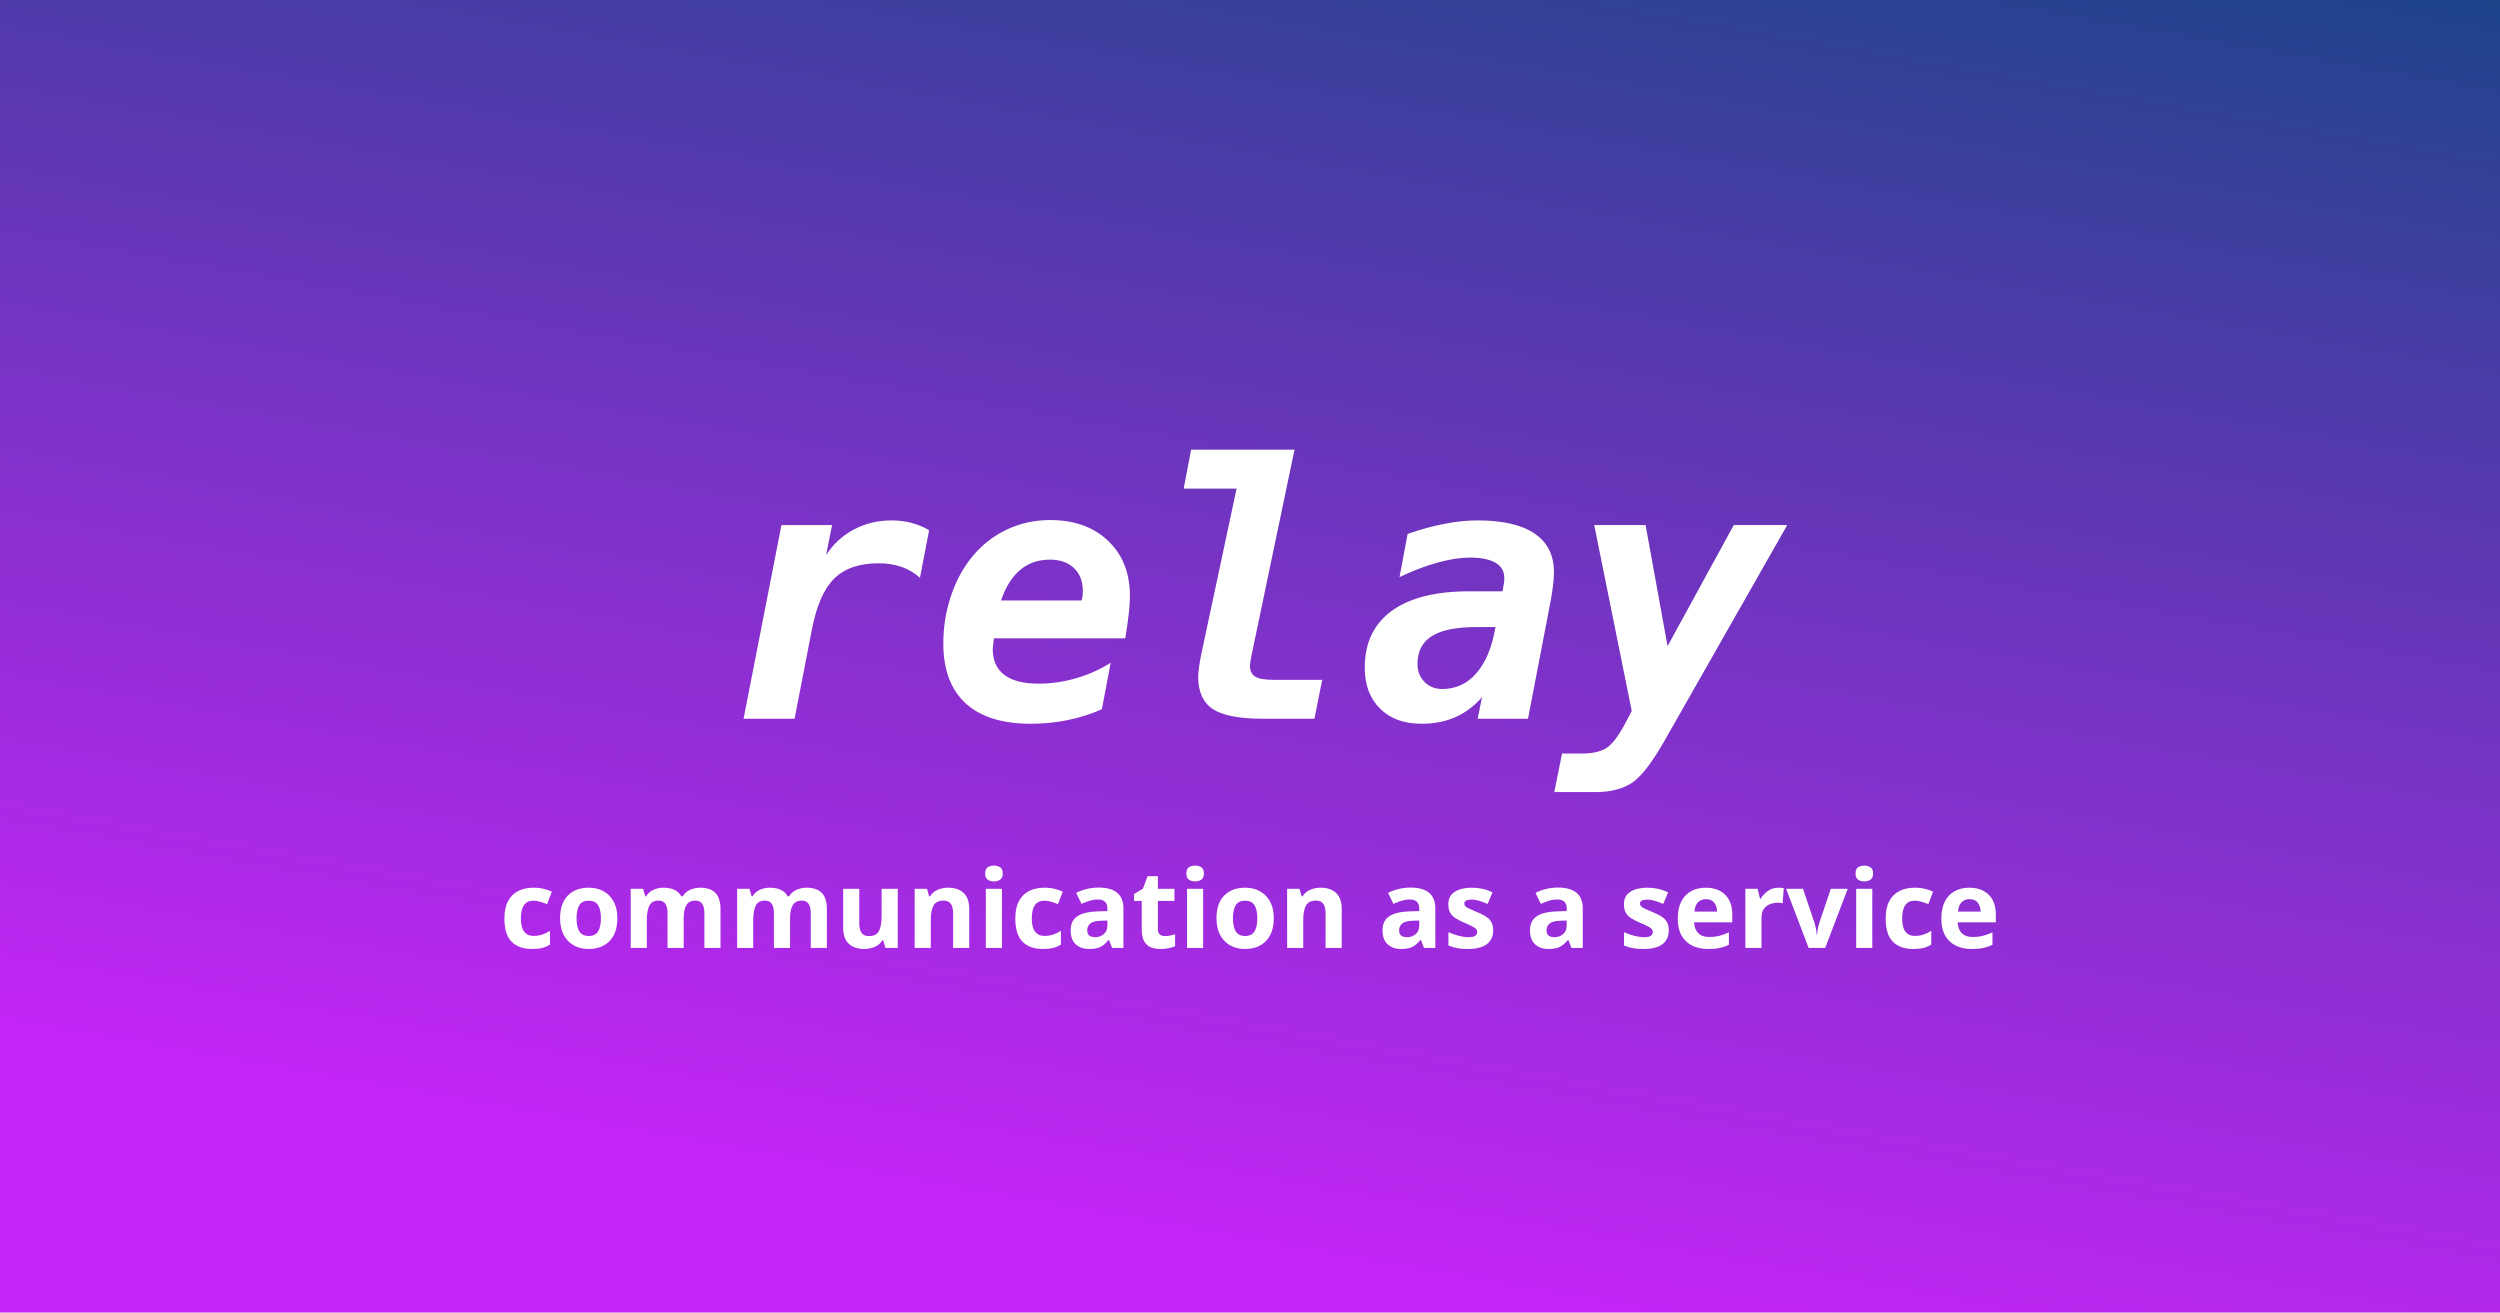
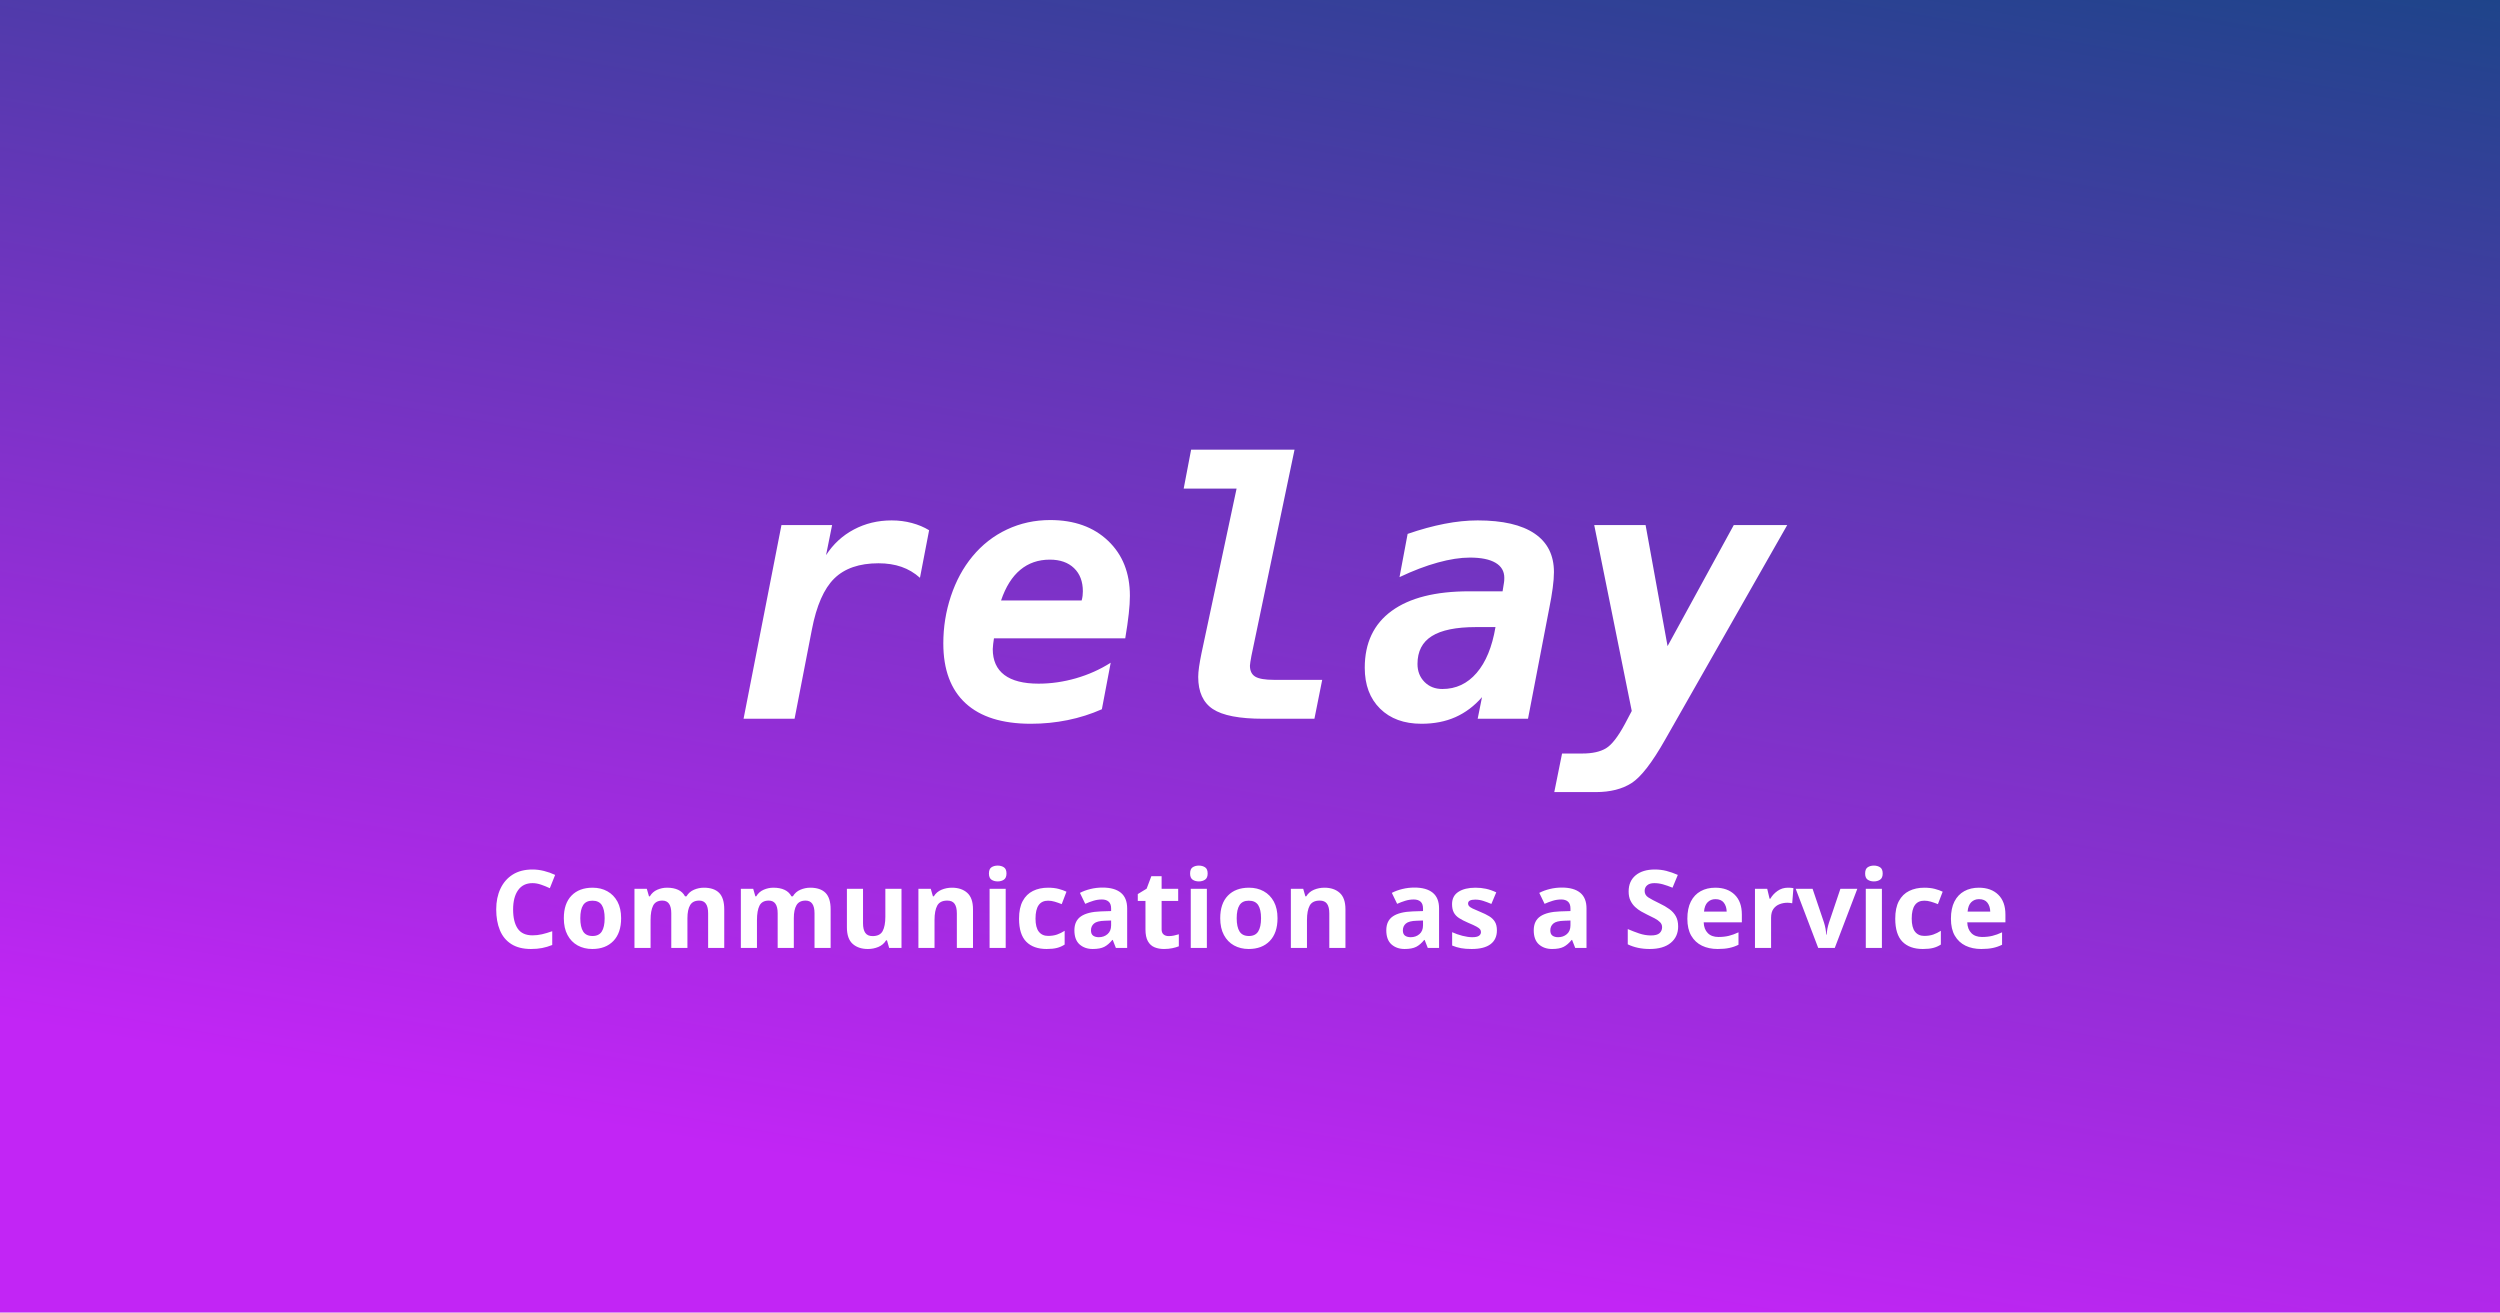
<svg xmlns="http://www.w3.org/2000/svg" width="1200" height="630" baseProfile="tiny-ps" viewBox="0 0 1200 630">
  <defs>
    <linearGradient id="a" x1=".66" x2="1" y1="1" y2="0">
      <stop offset="0" stop-color="#c225f5" />
      <stop offset="1" stop-color="#1e448a" />
    </linearGradient>
  </defs>
  <path fill="url(#a)" d="M0 0h1200v630H0z" />
  <g fill="#fff" text-anchor="middle">
    <text x="600" y="345" font-family="'Space Mono', monospace" font-size="170" font-style="italic" font-weight="bold">relay</text>
-     <text x="600" y="455" font-family="'Fira Sans SemiBold', 'Fira Sans', ui-sans-serif, system-ui, sans-serif" font-size="52" font-weight="600">communication as a service</text>
+     <text x="600" y="455" font-family="'Fira Sans SemiBold', 'Fira Sans', ui-sans-serif, system-ui, sans-serif" font-size="52" font-weight="600">Communication as a Service</text>
  </g>
</svg>
